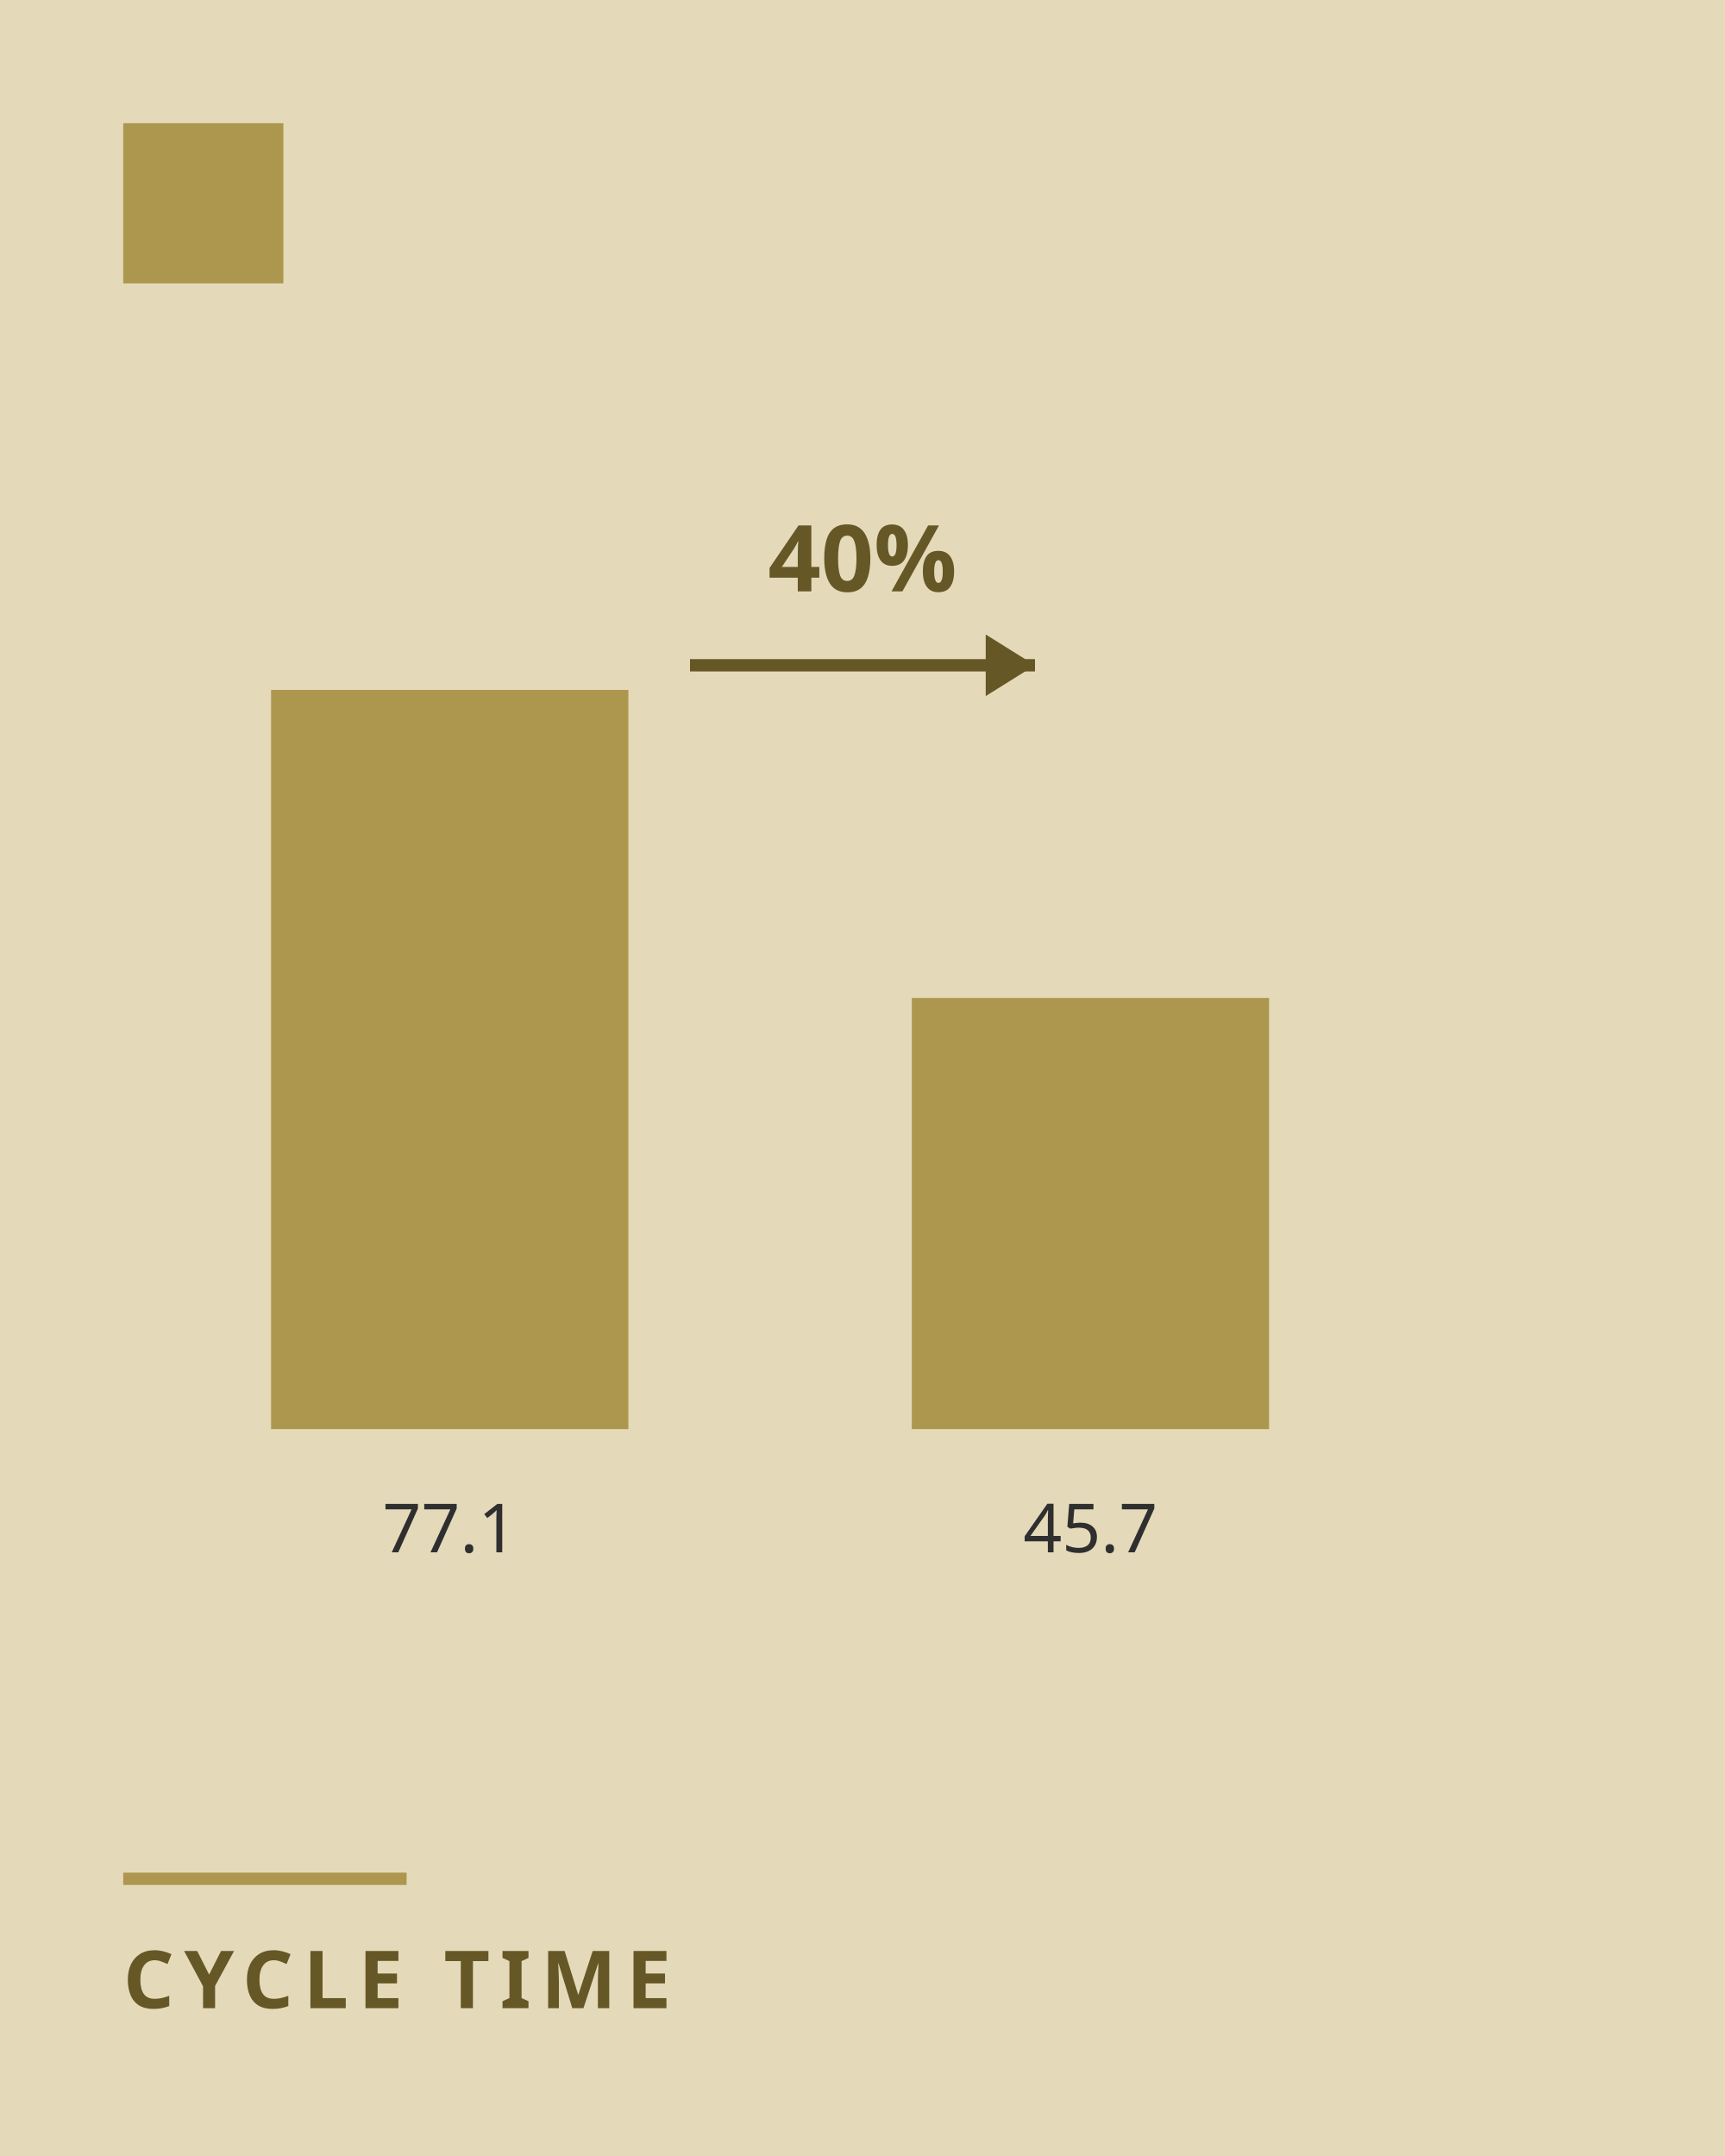
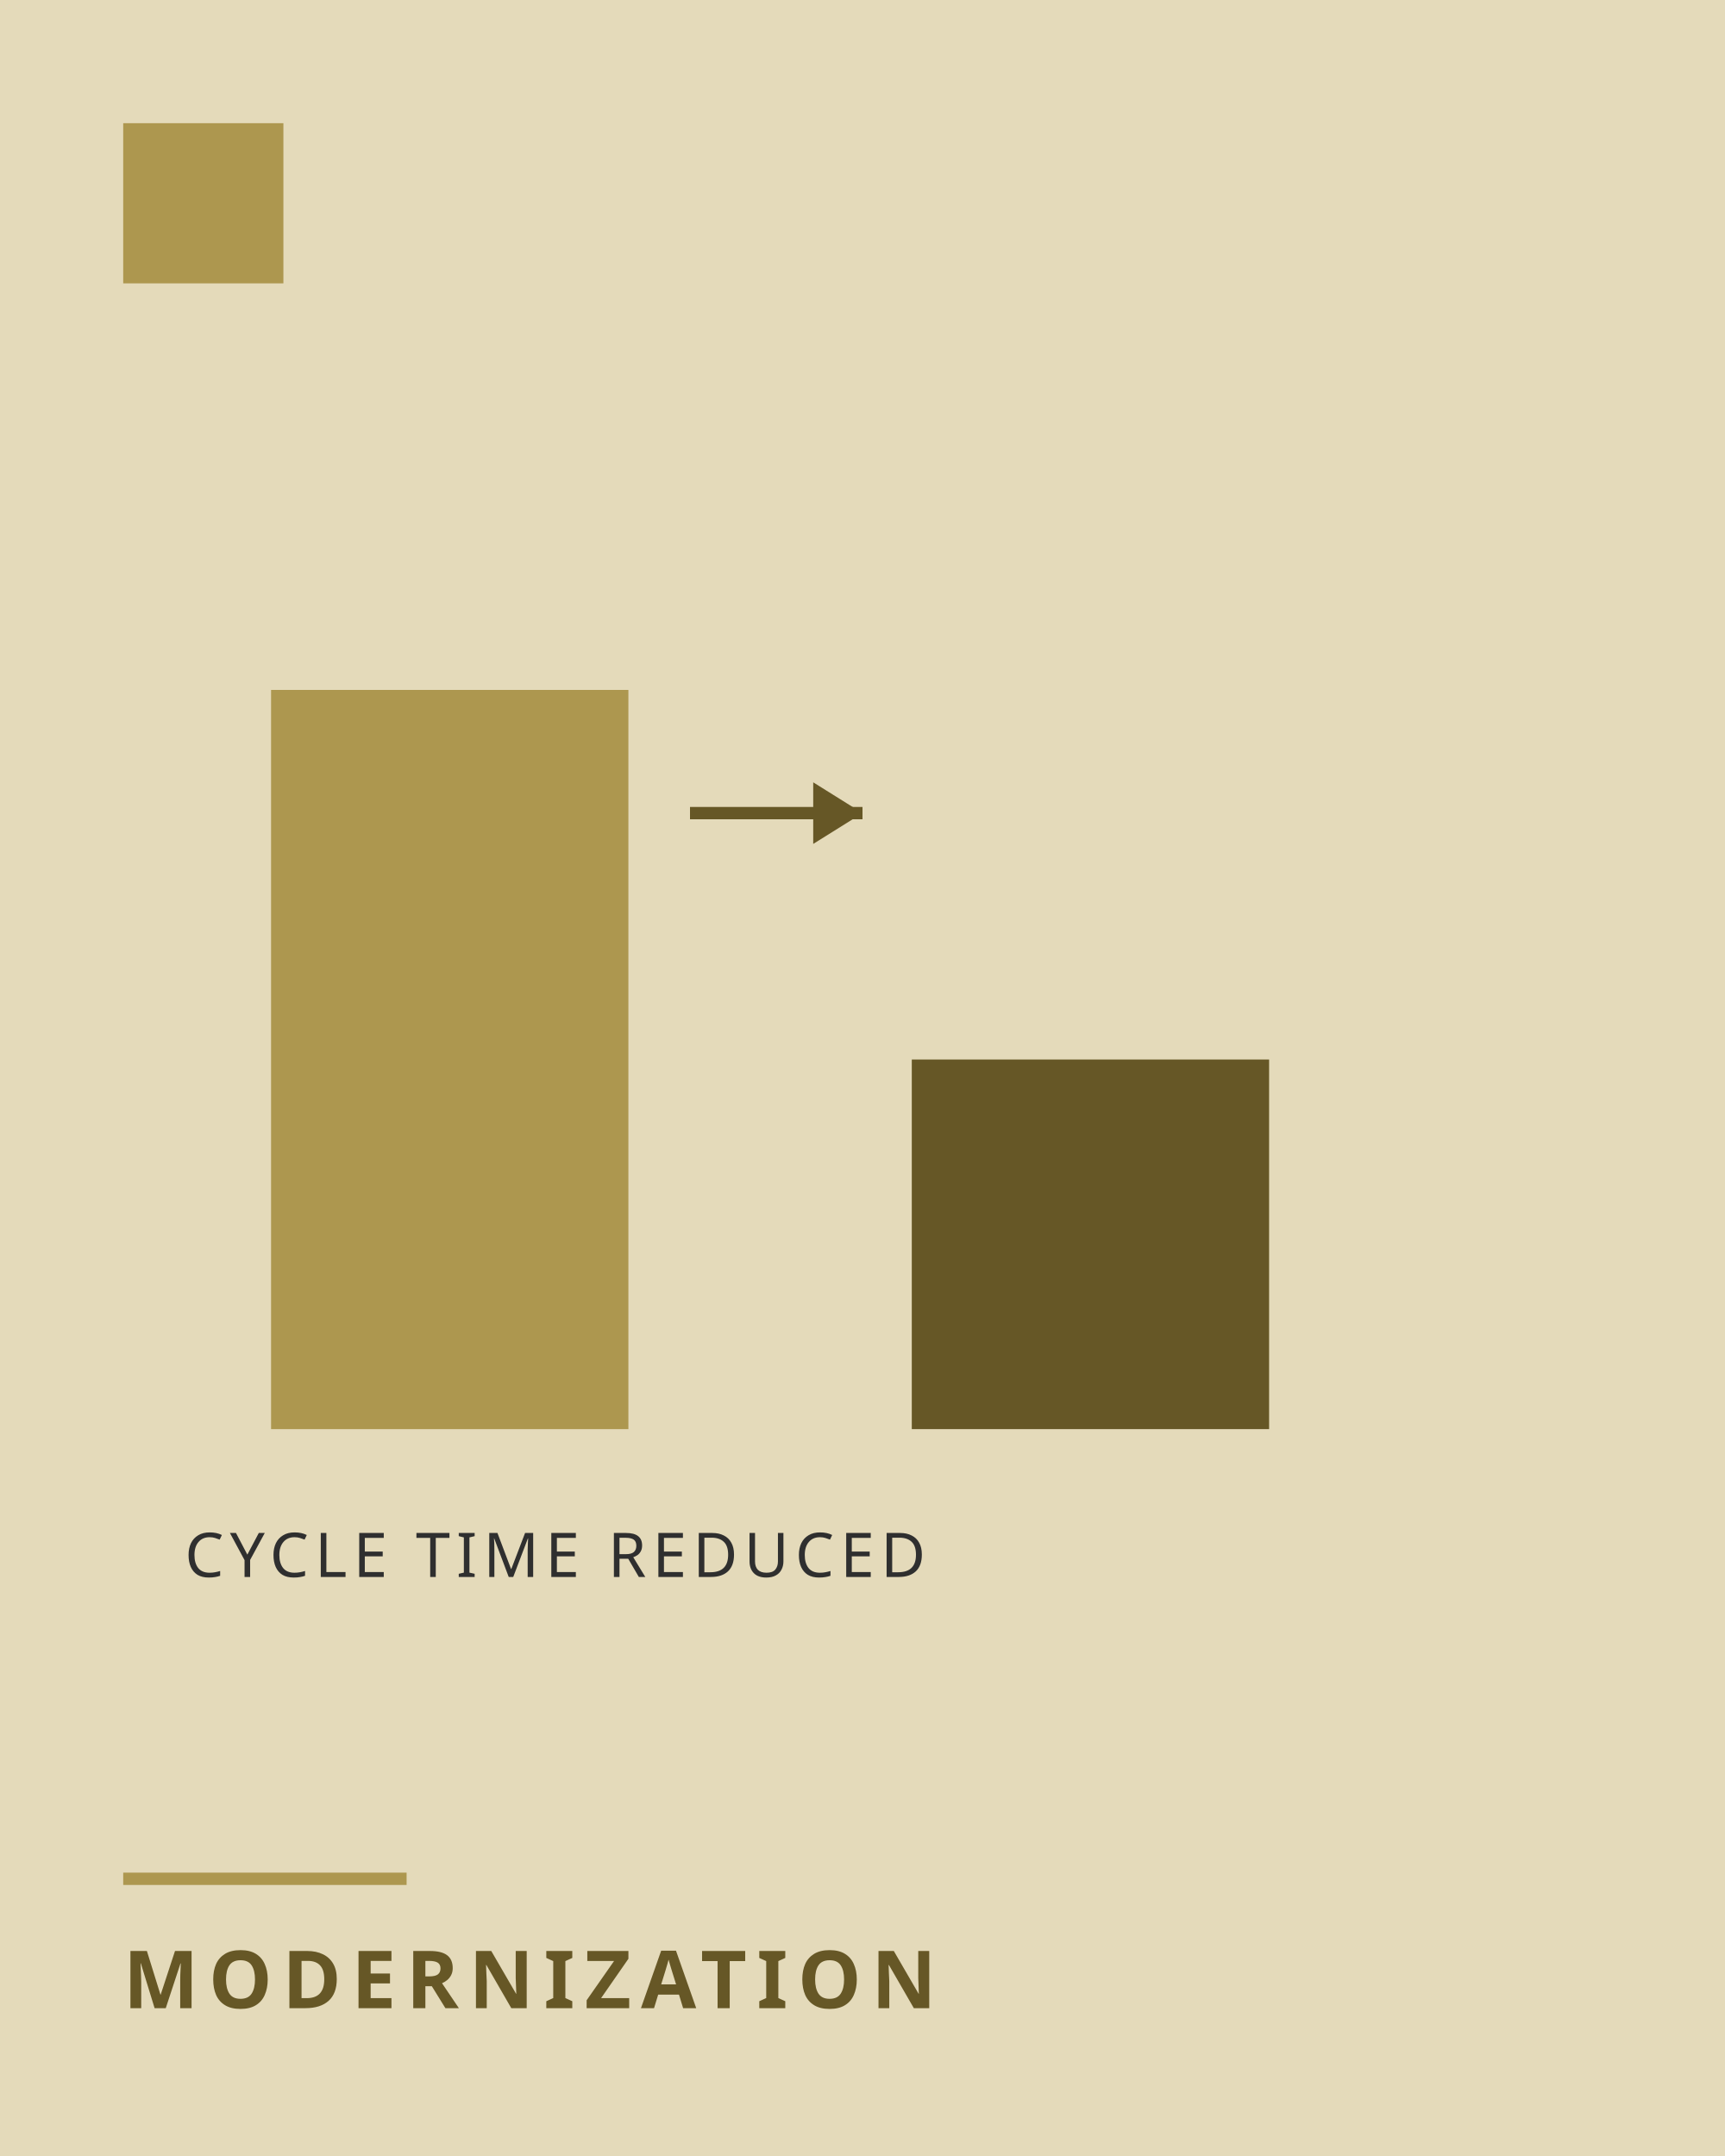
<svg xmlns="http://www.w3.org/2000/svg" viewBox="0 0 280 350" width="280" height="350" role="img">
  <rect width="280" height="350" fill="#e4daba" />
  <rect x="20" y="20" width="26" height="26" fill="#ad974f" />
  <g>
    <rect x="44" y="112" width="58" height="120" fill="#ad974f" />
-     <rect x="148" y="162" width="58" height="70" fill="#ad974f" />
-     <text x="73" y="252" text-anchor="middle" font-family="Poppins,sans-serif" font-size="11" fill="#2f2f2f">77.1</text>
-     <text x="177" y="252" text-anchor="middle" font-family="Poppins,sans-serif" font-size="11" fill="#2f2f2f">45.7</text>
-     <path d="M112 108 H168" stroke="#665726" stroke-width="2" />
-     <path d="M168 108 l-8 -5 v10 z" fill="#665726" />
-     <text x="140" y="96" text-anchor="middle" font-family="Poppins,sans-serif" font-size="15" font-weight="700" fill="#665726">40%</text>
+     <rect x="148" y="172" width="58" height="60" fill="#665726" />
+     <path d="M112 132 H140" stroke="#665726" stroke-width="2" />
+     <path d="M140 132 l-8 -5 v10 z" fill="#665726" />
+     <text x="30" y="256" font-family="Poppins,sans-serif" font-size="10" letter-spacing="1" fill="#2f2f2f">CYCLE TIME REDUCED</text>
  </g>
-   <text x="20" y="326" font-family="Poppins, 'Segoe UI', sans-serif" font-size="13" font-weight="600" letter-spacing="1.6" fill="#665726">CYCLE TIME</text>
+   <text x="20" y="326" font-family="Poppins, 'Segoe UI', sans-serif" font-size="13" font-weight="600" letter-spacing="1.6" fill="#665726">MODERNIZATION</text>
  <rect x="20" y="304" width="46" height="2" fill="#ad974f" />
</svg>
